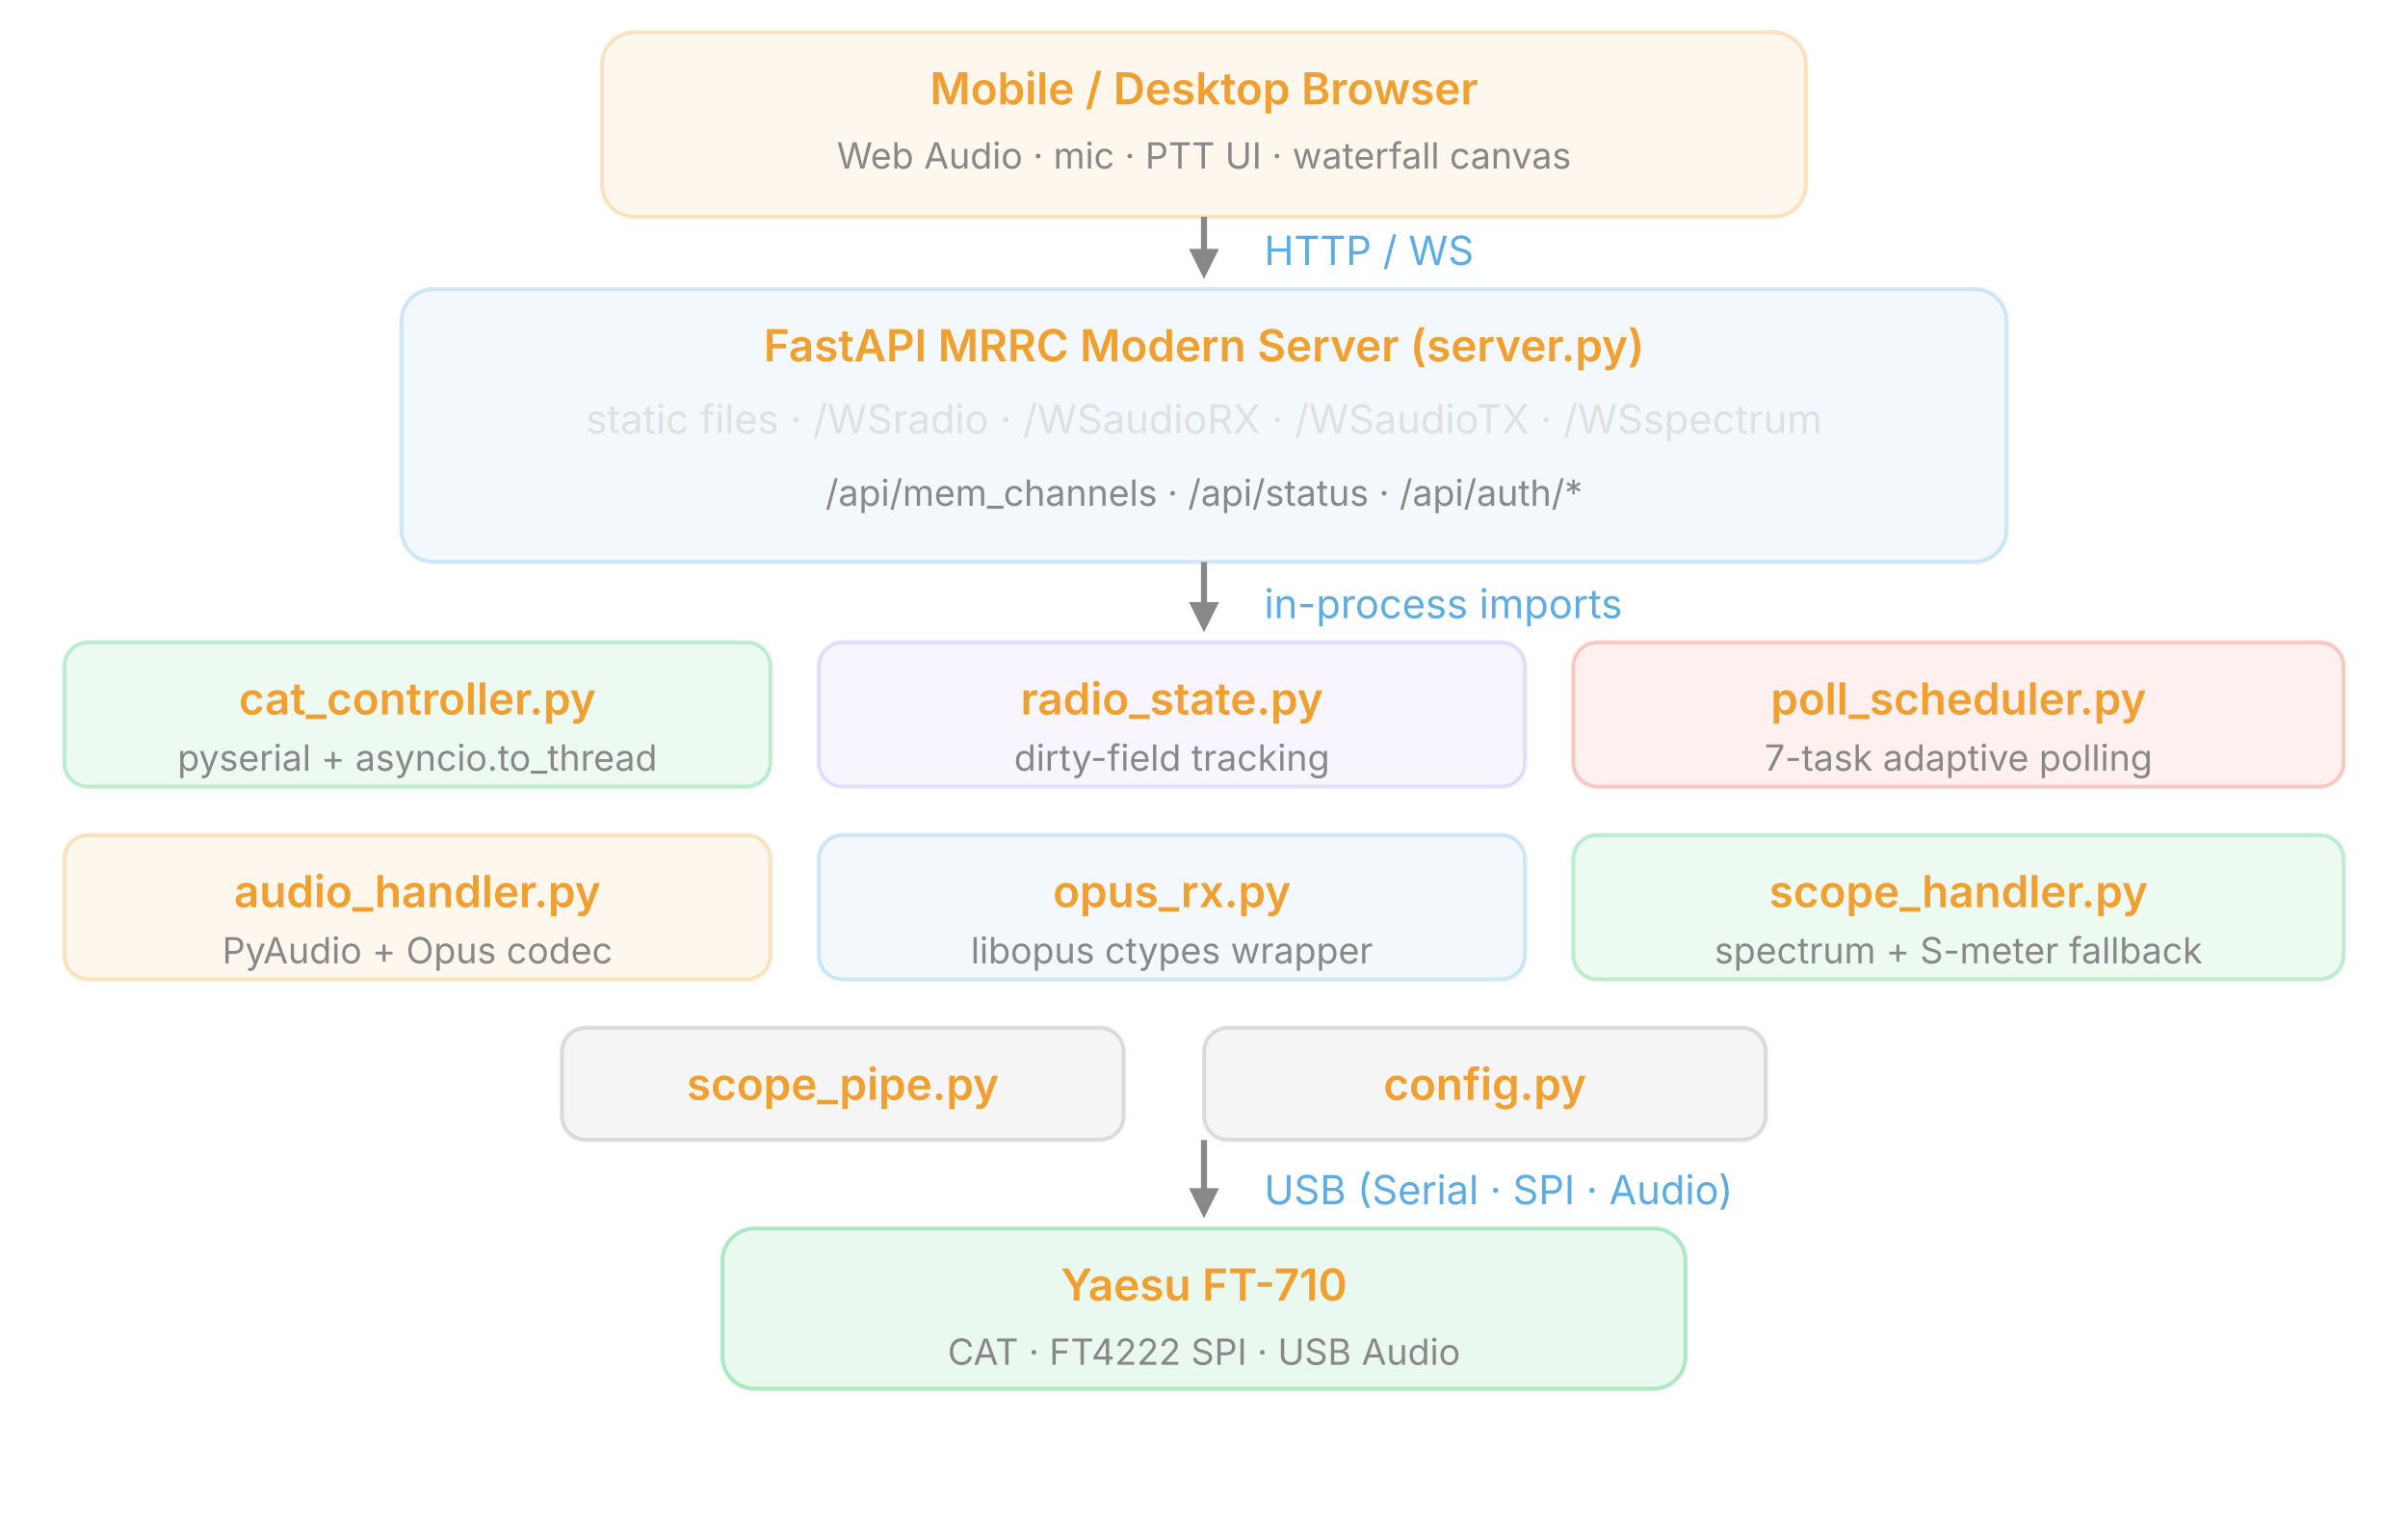
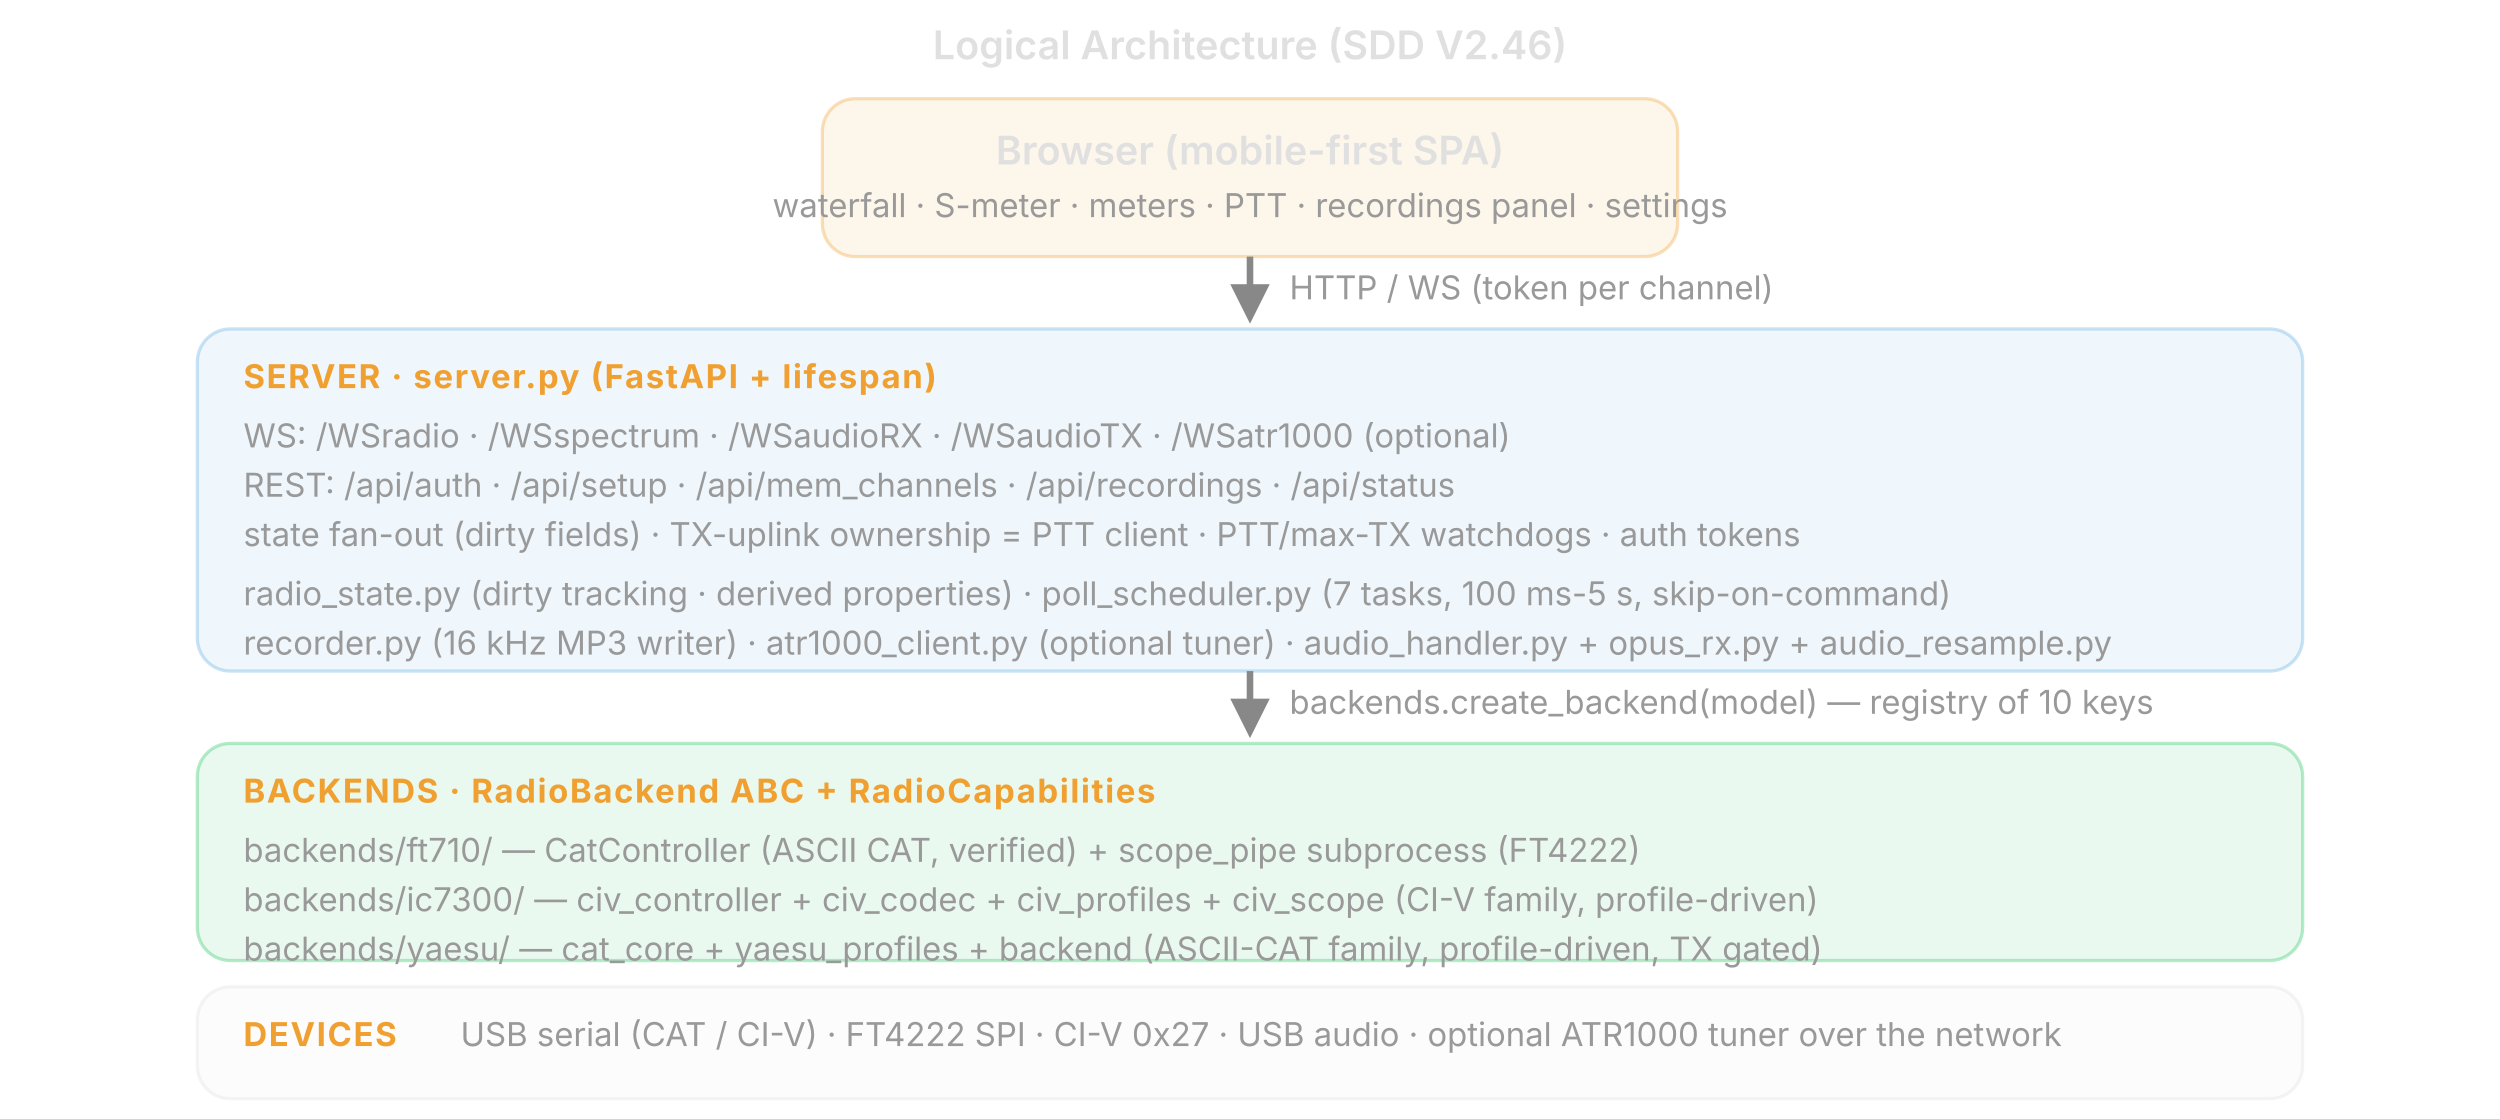
- <svg xmlns="http://www.w3.org/2000/svg" viewBox="0 0 600 380">
+ <svg xmlns="http://www.w3.org/2000/svg" viewBox="0 0 760 340">
  <defs>
-     <marker id="a" viewBox="0 0 10 10" refX="8" refY="5" markerWidth="5" markerHeight="5" orient="auto">
+     <marker id="arr" viewBox="0 0 10 10" refX="8" refY="5" markerWidth="6" markerHeight="6" orient="auto">
      <path d="M0,0 L10,5 L0,10 Z" fill="#888" />
    </marker>
  </defs>
-   <style>text{font-family:Inter,-apple-system,sans-serif}.h{fill:#f0a030;font-size:11px;font-weight:600}.t{fill:#e0e0e0;font-size:10px}.m{fill:#888;font-size:9px}.c{fill:#5dade2;font-size:10px}</style>
-   <rect x="150" y="8" width="300" height="46" rx="8" fill="#f0a03014" stroke="#f0a03044" />
-   <text x="300" y="26" text-anchor="middle" class="h">Mobile / Desktop Browser</text>
-   <text x="300" y="42" text-anchor="middle" class="m">Web Audio · mic · PTT UI · waterfall canvas</text>
-   <line x1="300" y1="54" x2="300" y2="68" stroke="#888" stroke-width="1.5" marker-end="url(#a)" />
-   <text x="315" y="66" class="c">HTTP / WS</text>
-   <rect x="100" y="72" width="400" height="68" rx="8" fill="#5dade214" stroke="#5dade244" />
-   <text x="300" y="90" text-anchor="middle" class="h">FastAPI MRRC Modern Server (server.py)</text>
-   <text x="300" y="108" text-anchor="middle" class="t">static files · /WSradio · /WSaudioRX · /WSaudioTX · /WSspectrum</text>
-   <text x="300" y="126" text-anchor="middle" class="m">/api/mem_channels · /api/status · /api/auth/*</text>
-   <line x1="300" y1="140" x2="300" y2="156" stroke="#888" stroke-width="1.5" marker-end="url(#a)" />
-   <text x="315" y="154" class="c">in-process imports</text>
-   <rect x="16" y="160" width="176" height="36" rx="6" fill="#22c55e14" stroke="#22c55e44" />
-   <text x="104" y="178" text-anchor="middle" class="h">cat_controller.py</text>
-   <text x="104" y="192" text-anchor="middle" class="m">pyserial + asyncio.to_thread</text>
-   <rect x="204" y="160" width="176" height="36" rx="6" fill="#a78bfa14" stroke="#a78bfa44" />
-   <text x="292" y="178" text-anchor="middle" class="h">radio_state.py</text>
-   <text x="292" y="192" text-anchor="middle" class="m">dirty-field tracking</text>
-   <rect x="392" y="160" width="192" height="36" rx="6" fill="#e74c3c14" stroke="#e74c3c44" />
-   <text x="488" y="178" text-anchor="middle" class="h">poll_scheduler.py</text>
-   <text x="488" y="192" text-anchor="middle" class="m">7-task adaptive polling</text>
-   <rect x="16" y="208" width="176" height="36" rx="6" fill="#f0a03014" stroke="#f0a03044" />
-   <text x="104" y="226" text-anchor="middle" class="h">audio_handler.py</text>
-   <text x="104" y="240" text-anchor="middle" class="m">PyAudio + Opus codec</text>
-   <rect x="204" y="208" width="176" height="36" rx="6" fill="#5dade214" stroke="#5dade244" />
-   <text x="292" y="226" text-anchor="middle" class="h">opus_rx.py</text>
-   <text x="292" y="240" text-anchor="middle" class="m">libopus ctypes wrapper</text>
-   <rect x="392" y="208" width="192" height="36" rx="6" fill="#22c55e14" stroke="#22c55e44" />
-   <text x="488" y="226" text-anchor="middle" class="h">scope_handler.py</text>
-   <text x="488" y="240" text-anchor="middle" class="m">spectrum + S-meter fallback</text>
-   <rect x="140" y="256" width="140" height="28" rx="6" fill="#88888814" stroke="#88888844" />
-   <text x="210" y="274" text-anchor="middle" class="h">scope_pipe.py</text>
-   <rect x="300" y="256" width="140" height="28" rx="6" fill="#88888814" stroke="#88888844" />
-   <text x="370" y="274" text-anchor="middle" class="h">config.py</text>
-   <line x1="300" y1="284" x2="300" y2="302" stroke="#888" stroke-width="1.5" marker-end="url(#a)" />
-   <text x="315" y="300" class="c">USB (Serial · SPI · Audio)</text>
-   <rect x="180" y="306" width="240" height="40" rx="8" fill="#22c55e18" stroke="#22c55e55" />
-   <text x="300" y="324" text-anchor="middle" class="h">Yaesu FT-710</text>
-   <text x="300" y="340" text-anchor="middle" class="m">CAT · FT4222 SPI · USB Audio</text>
+   <style>text{font-family:Inter,-apple-system,sans-serif}.b{fill:#e0e0e0;font-size:12px;font-weight:600}.h{fill:#f0a030;font-size:10px;font-weight:700;letter-spacing:.05em}.m{fill:#999;font-size:10px}.s{fill:#777;font-size:9px}</style>
+   <text x="380" y="18" text-anchor="middle" class="b">Logical Architecture (SDD V2.46)</text>
+   <rect x="250" y="30" width="260" height="48" rx="10" fill="#f0a03018" stroke="#f0a03055" />
+   <text x="380" y="50" text-anchor="middle" class="b">Browser (mobile-first SPA)</text>
+   <text x="380" y="66" text-anchor="middle" class="m">waterfall · S-meter · meters · PTT · recordings panel · settings</text>
+   <line x1="380" y1="78" x2="380" y2="96" stroke="#888" stroke-width="2" marker-end="url(#arr)" />
+   <text x="392" y="91" class="m">HTTP / WS (token per channel)</text>
+   <rect x="60" y="100" width="640" height="104" rx="10" fill="#5dade218" stroke="#5dade255" />
+   <text x="74" y="118" class="h">SERVER · server.py (FastAPI + lifespan)</text>
+   <text x="74" y="136" class="m">WS: /WSradio · /WSspectrum · /WSaudioRX · /WSaudioTX · /WSatr1000 (optional)</text>
+   <text x="74" y="151" class="m">REST: /api/auth · /api/setup · /api/mem_channels · /api/recordings · /api/status</text>
+   <text x="74" y="166" class="m">state fan-out (dirty fields) · TX-uplink ownership = PTT client · PTT/max-TX watchdogs · auth tokens</text>
+   <text x="74" y="184" class="m">radio_state.py (dirty tracking · derived properties) · poll_scheduler.py (7 tasks, 100 ms-5 s, skip-on-command)</text>
+   <text x="74" y="199" class="m">recorder.py (16 kHz MP3 writer) · atr1000_client.py (optional tuner) · audio_handler.py + opus_rx.py + audio_resample.py</text>
+   <line x1="380" y1="204" x2="380" y2="222" stroke="#888" stroke-width="2" marker-end="url(#arr)" />
+   <text x="392" y="217" class="m">backends.create_backend(model) — registry of 10 keys</text>
+   <rect x="60" y="226" width="640" height="66" rx="10" fill="#22c55e18" stroke="#22c55e55" />
+   <text x="74" y="244" class="h">BACKENDS · RadioBackend ABC + RadioCapabilities</text>
+   <text x="74" y="262" class="m">backends/ft710/ — CatController (ASCII CAT, verified) + scope_pipe subprocess (FT4222)</text>
+   <text x="74" y="277" class="m">backends/ic7300/ — civ_controller + civ_codec + civ_profiles + civ_scope (CI-V family, profile-driven)</text>
+   <text x="74" y="292" class="m">backends/yaesu/ — cat_core + yaesu_profiles + backend (ASCII-CAT family, profile-driven, TX gated)</text>
+   <rect x="60" y="300" width="640" height="34" rx="10" fill="#e0e0e018" stroke="#e0e0e055" />
+   <text x="74" y="318" class="h">DEVICES</text>
+   <text x="140" y="318" class="m">USB serial (CAT / CI-V) · FT4222 SPI · CI-V 0x27 · USB audio · optional ATR1000 tuner over the network</text>
</svg>
